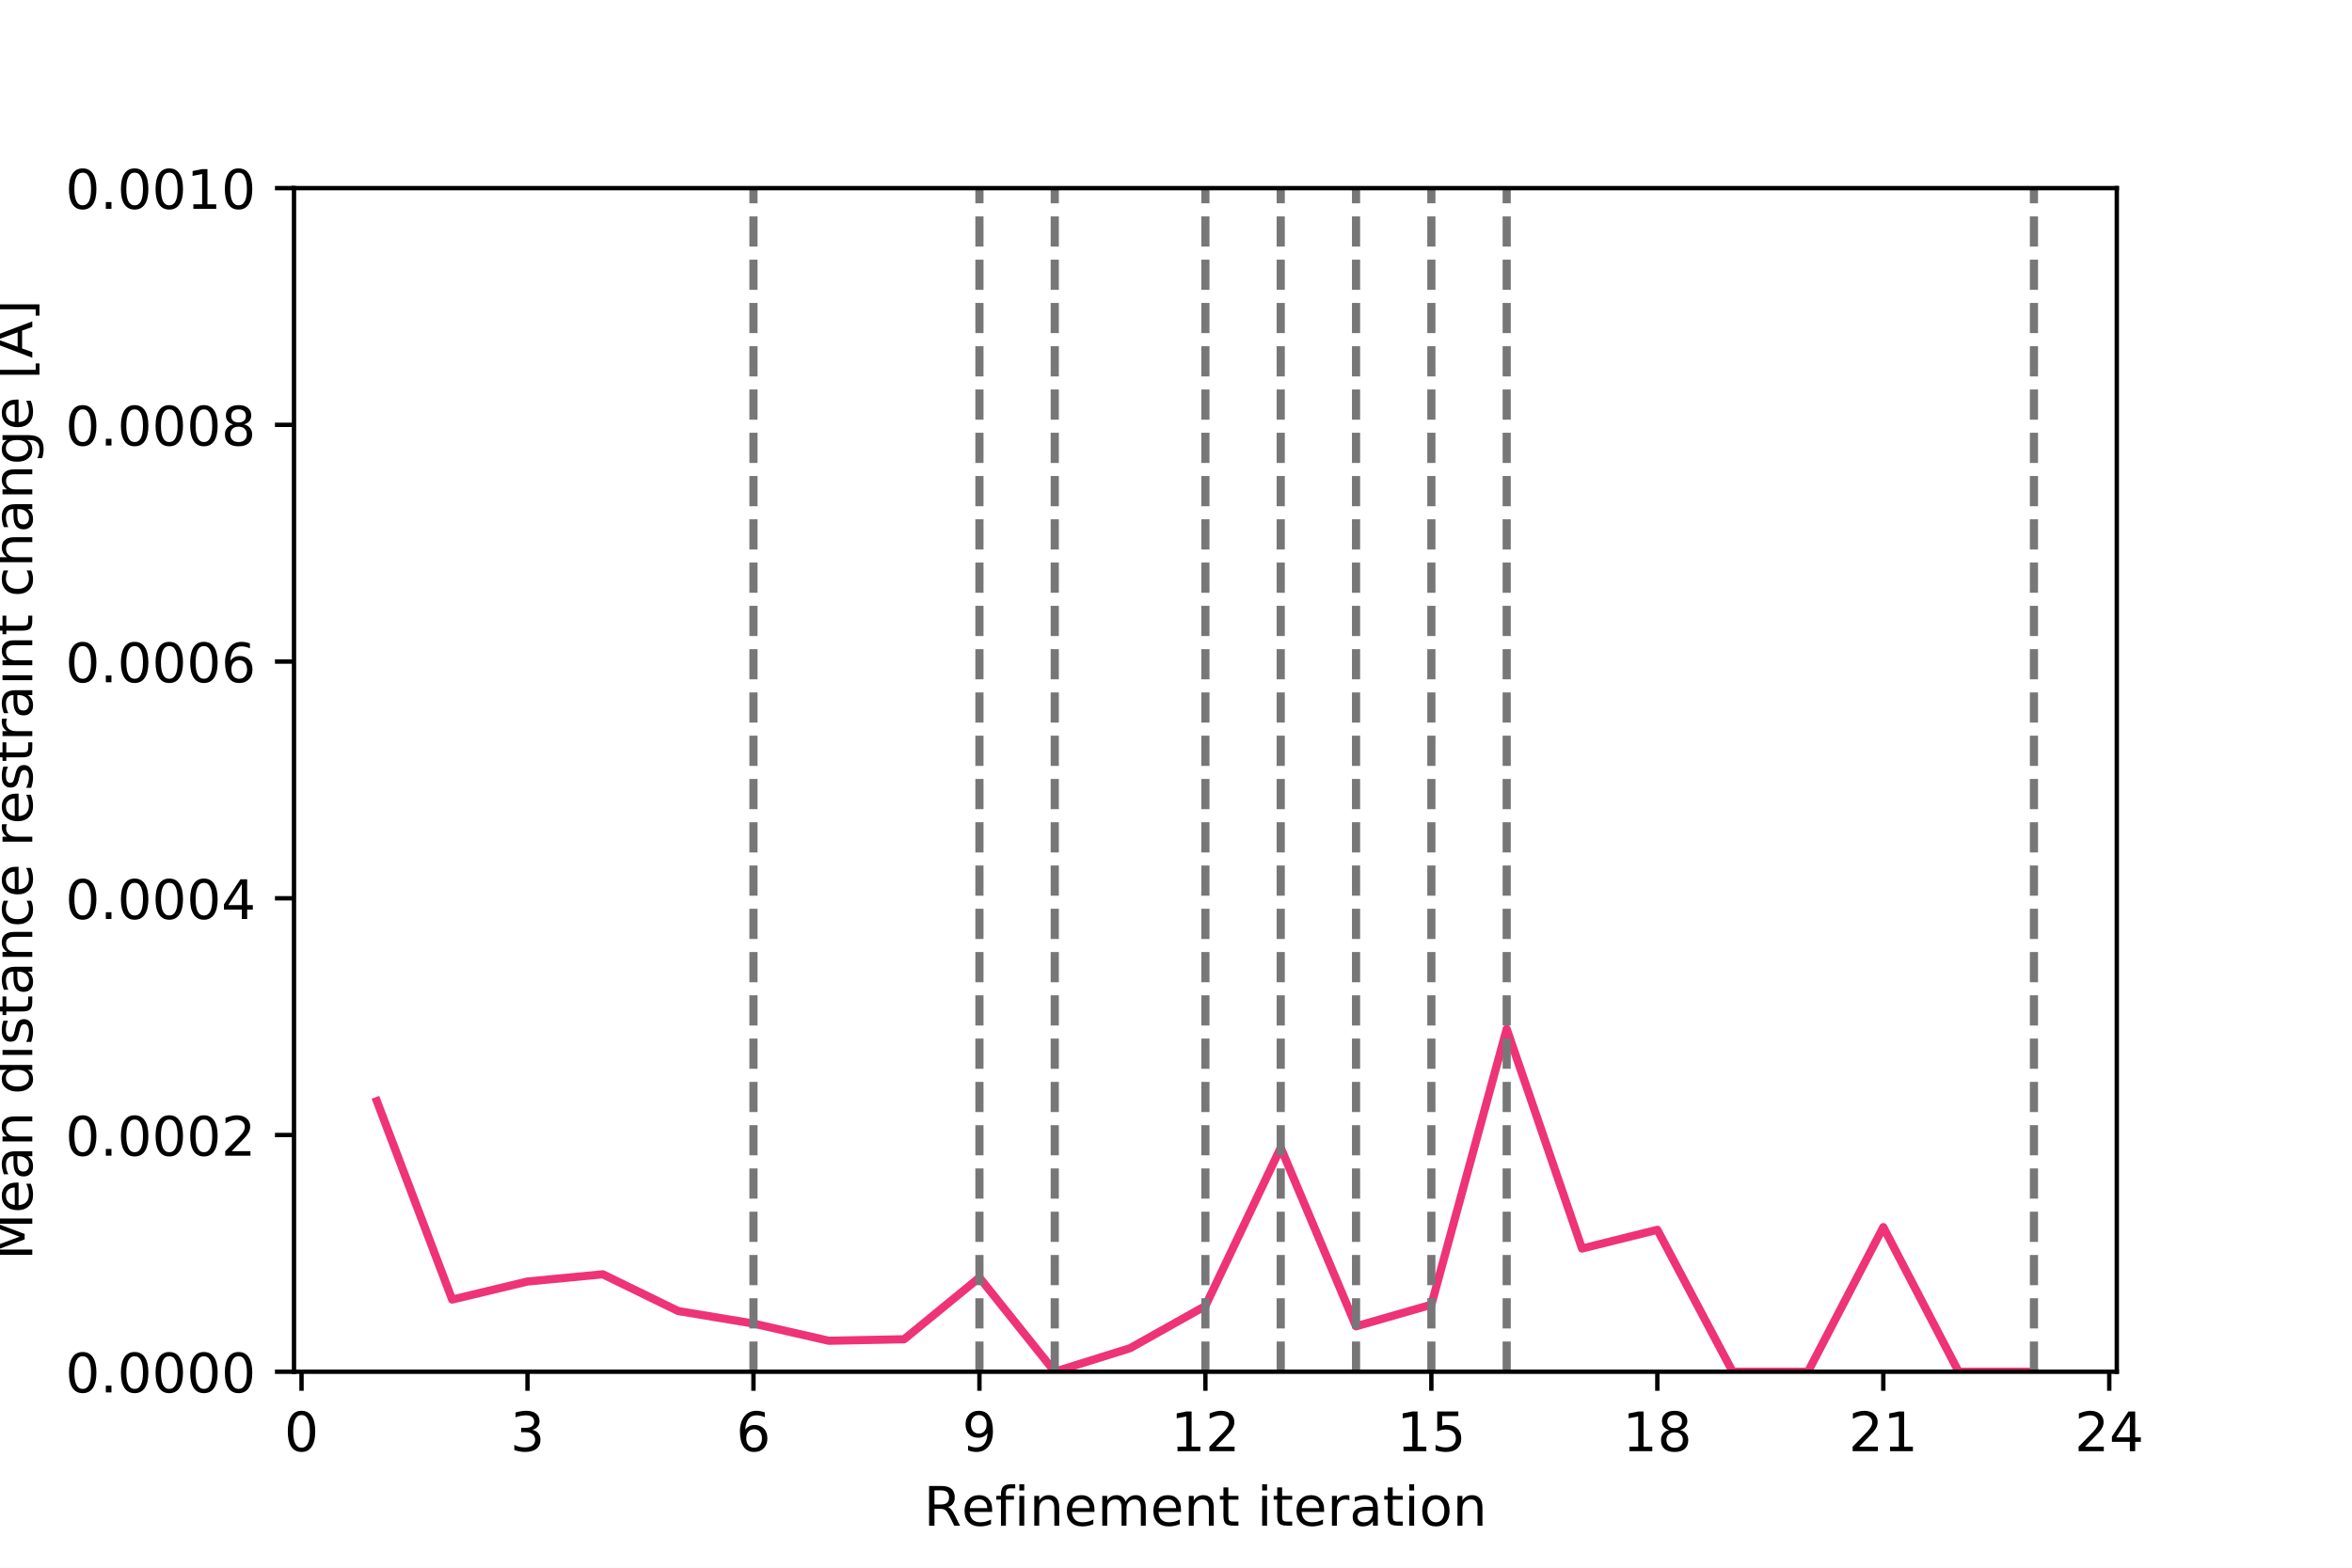
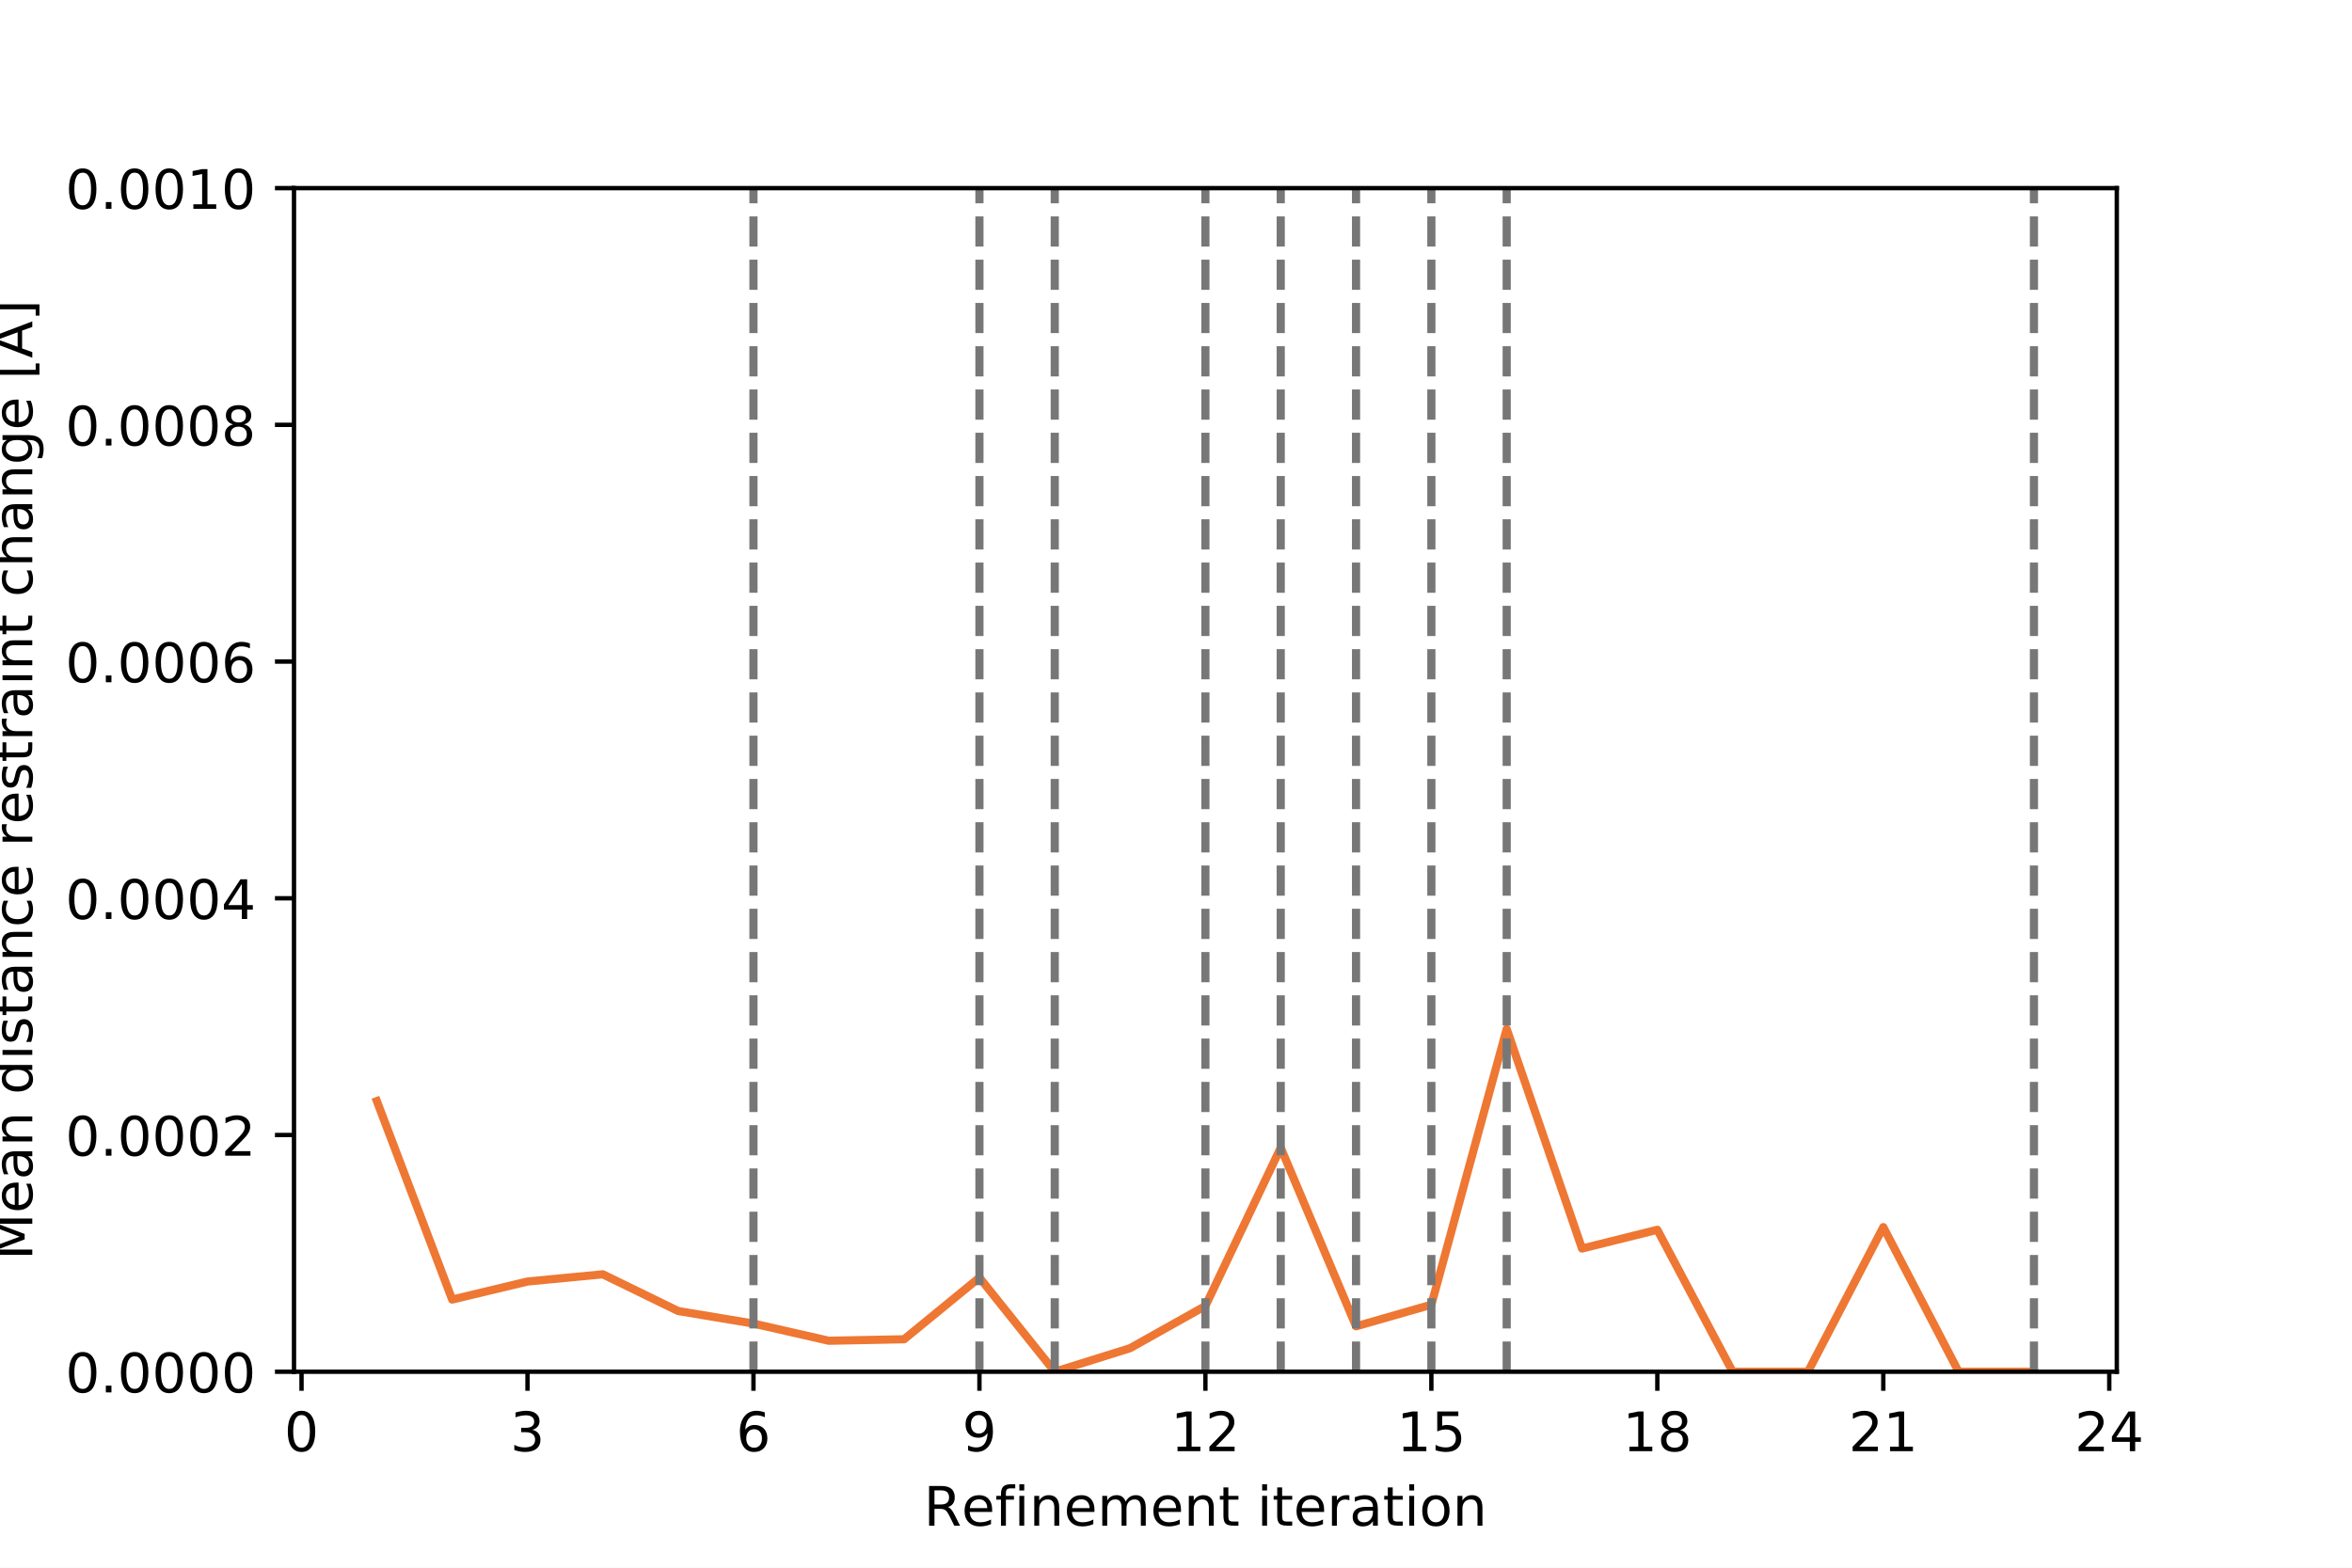
<svg xmlns="http://www.w3.org/2000/svg" xmlns:xlink="http://www.w3.org/1999/xlink" height="288pt" version="1.1" viewBox="0 0 432 288" width="432pt">
  <defs>
    <style type="text/css">
*{stroke-linecap:butt;stroke-linejoin:round;}
  </style>
  </defs>
  <g id="figure_1">
    <g id="patch_1">
      <path d="M 0 288  L 432 288  L 432 0  L 0 0  z " style="fill:#ffffff;" />
    </g>
    <g id="axes_1">
      <g id="patch_2">
        <path d="M 54 252  L 388.8 252  L 388.8 34.56  L 54 34.56  z " style="fill:#ffffff;" />
      </g>
      <g id="matplotlib.axis_1">
        <g id="xtick_1">
          <g id="line2d_1">
            <defs>
-               <path d="M 0 0  L 0 3.5  " id="md1a0cebbaa" style="stroke:#000000;stroke-width:0.8;" />
-             </defs>
-             <g>
-               <use style="stroke:#000000;stroke-width:0.8;" x="55.383" xlink:href="#md1a0cebbaa" y="252" />
+               <path d="M 0 0  L 0 3.5  " id="m8c31bbc92b" style="stroke:#000000;stroke-width:0.8;" />
+             </defs>
+             <g>
+               <use style="stroke:#000000;stroke-width:0.8;" x="55.383" xlink:href="#m8c31bbc92b" y="252" />
            </g>
          </g>
          <g id="text_1">
            <defs>
              <path d="M 31.781 66.406  Q 24.172 66.406 20.328 58.906  Q 16.5 51.422 16.5 36.375  Q 16.5 21.391 20.328 13.891  Q 24.172 6.391 31.781 6.391  Q 39.453 6.391 43.281 13.891  Q 47.125 21.391 47.125 36.375  Q 47.125 51.422 43.281 58.906  Q 39.453 66.406 31.781 66.406  z M 31.781 74.219  Q 44.047 74.219 50.516 64.516  Q 56.984 54.828 56.984 36.375  Q 56.984 17.969 50.516 8.266  Q 44.047 -1.422 31.781 -1.422  Q 19.531 -1.422 13.062 8.266  Q 6.594 17.969 6.594 36.375  Q 6.594 54.828 13.062 64.516  Q 19.531 74.219 31.781 74.219  z " id="DejaVuSans-30" />
            </defs>
            <g transform="translate(52.20222 266.5984)scale(0.1 -0.1)">
              <use xlink:href="#DejaVuSans-30" />
            </g>
          </g>
        </g>
        <g id="xtick_2">
          <g id="line2d_2">
            <g>
-               <use style="stroke:#000000;stroke-width:0.8;" x="96.888" xlink:href="#md1a0cebbaa" y="252" />
+               <use style="stroke:#000000;stroke-width:0.8;" x="96.888" xlink:href="#m8c31bbc92b" y="252" />
            </g>
          </g>
          <g id="text_2">
            <defs>
              <path d="M 40.578 39.312  Q 47.656 37.797 51.625 33  Q 55.609 28.219 55.609 21.188  Q 55.609 10.406 48.188 4.484  Q 40.766 -1.422 27.094 -1.422  Q 22.516 -1.422 17.656 -0.516  Q 12.797 0.391 7.625 2.203  L 7.625 11.719  Q 11.719 9.328 16.594 8.109  Q 21.484 6.891 26.812 6.891  Q 36.078 6.891 40.938 10.547  Q 45.797 14.203 45.797 21.188  Q 45.797 27.641 41.281 31.266  Q 36.766 34.906 28.719 34.906  L 20.219 34.906  L 20.219 43.016  L 29.109 43.016  Q 36.375 43.016 40.234 45.922  Q 44.094 48.828 44.094 54.297  Q 44.094 59.906 40.109 62.906  Q 36.141 65.922 28.719 65.922  Q 24.656 65.922 20.016 65.031  Q 15.375 64.156 9.812 62.312  L 9.812 71.094  Q 15.438 72.656 20.344 73.438  Q 25.25 74.219 29.594 74.219  Q 40.828 74.219 47.359 69.109  Q 53.906 64.016 53.906 55.328  Q 53.906 49.266 50.438 45.094  Q 46.969 40.922 40.578 39.312  z " id="DejaVuSans-33" />
            </defs>
            <g transform="translate(93.70635 266.5984)scale(0.1 -0.1)">
              <use xlink:href="#DejaVuSans-33" />
            </g>
          </g>
        </g>
        <g id="xtick_3">
          <g id="line2d_3">
            <g>
-               <use style="stroke:#000000;stroke-width:0.8;" x="138.392" xlink:href="#md1a0cebbaa" y="252" />
+               <use style="stroke:#000000;stroke-width:0.8;" x="138.392" xlink:href="#m8c31bbc92b" y="252" />
            </g>
          </g>
          <g id="text_3">
            <defs>
              <path d="M 33.016 40.375  Q 26.375 40.375 22.484 35.828  Q 18.609 31.297 18.609 23.391  Q 18.609 15.531 22.484 10.953  Q 26.375 6.391 33.016 6.391  Q 39.656 6.391 43.531 10.953  Q 47.406 15.531 47.406 23.391  Q 47.406 31.297 43.531 35.828  Q 39.656 40.375 33.016 40.375  z M 52.594 71.297  L 52.594 62.312  Q 48.875 64.062 45.094 64.984  Q 41.312 65.922 37.594 65.922  Q 27.828 65.922 22.672 59.328  Q 17.531 52.734 16.797 39.406  Q 19.672 43.656 24.016 45.922  Q 28.375 48.188 33.594 48.188  Q 44.578 48.188 50.953 41.516  Q 57.328 34.859 57.328 23.391  Q 57.328 12.156 50.688 5.359  Q 44.047 -1.422 33.016 -1.422  Q 20.359 -1.422 13.672 8.266  Q 6.984 17.969 6.984 36.375  Q 6.984 53.656 15.188 63.938  Q 23.391 74.219 37.203 74.219  Q 40.922 74.219 44.703 73.484  Q 48.484 72.75 52.594 71.297  z " id="DejaVuSans-36" />
            </defs>
            <g transform="translate(135.2105 266.5984)scale(0.1 -0.1)">
              <use xlink:href="#DejaVuSans-36" />
            </g>
          </g>
        </g>
        <g id="xtick_4">
          <g id="line2d_4">
            <g>
-               <use style="stroke:#000000;stroke-width:0.8;" x="179.896" xlink:href="#md1a0cebbaa" y="252" />
+               <use style="stroke:#000000;stroke-width:0.8;" x="179.896" xlink:href="#m8c31bbc92b" y="252" />
            </g>
          </g>
          <g id="text_4">
            <defs>
              <path d="M 10.984 1.516  L 10.984 10.5  Q 14.703 8.734 18.5 7.812  Q 22.312 6.891 25.984 6.891  Q 35.75 6.891 40.891 13.453  Q 46.047 20.016 46.781 33.406  Q 43.953 29.203 39.594 26.953  Q 35.25 24.703 29.984 24.703  Q 19.047 24.703 12.672 31.312  Q 6.297 37.938 6.297 49.422  Q 6.297 60.641 12.938 67.422  Q 19.578 74.219 30.609 74.219  Q 43.266 74.219 49.922 64.516  Q 56.594 54.828 56.594 36.375  Q 56.594 19.141 48.406 8.859  Q 40.234 -1.422 26.422 -1.422  Q 22.703 -1.422 18.891 -0.688  Q 15.094 0.047 10.984 1.516  z M 30.609 32.422  Q 37.25 32.422 41.125 36.953  Q 45.016 41.5 45.016 49.422  Q 45.016 57.281 41.125 61.844  Q 37.25 66.406 30.609 66.406  Q 23.969 66.406 20.094 61.844  Q 16.219 57.281 16.219 49.422  Q 16.219 41.5 20.094 36.953  Q 23.969 32.422 30.609 32.422  z " id="DejaVuSans-39" />
            </defs>
            <g transform="translate(176.7146 266.5984)scale(0.1 -0.1)">
              <use xlink:href="#DejaVuSans-39" />
            </g>
          </g>
        </g>
        <g id="xtick_5">
          <g id="line2d_5">
            <g>
-               <use style="stroke:#000000;stroke-width:0.8;" x="221.4" xlink:href="#md1a0cebbaa" y="252" />
+               <use style="stroke:#000000;stroke-width:0.8;" x="221.4" xlink:href="#m8c31bbc92b" y="252" />
            </g>
          </g>
          <g id="text_5">
            <defs>
              <path d="M 12.406 8.297  L 28.516 8.297  L 28.516 63.922  L 10.984 60.406  L 10.984 69.391  L 28.422 72.906  L 38.281 72.906  L 38.281 8.297  L 54.391 8.297  L 54.391 0  L 12.406 0  z " id="DejaVuSans-31" />
              <path d="M 19.188 8.297  L 53.609 8.297  L 53.609 0  L 7.328 0  L 7.328 8.297  Q 12.938 14.109 22.625 23.891  Q 32.328 33.688 34.812 36.531  Q 39.547 41.844 41.422 45.531  Q 43.312 49.219 43.312 52.781  Q 43.312 58.594 39.234 62.25  Q 35.156 65.922 28.609 65.922  Q 23.969 65.922 18.812 64.312  Q 13.672 62.703 7.812 59.422  L 7.812 69.391  Q 13.766 71.781 18.938 73  Q 24.125 74.219 28.422 74.219  Q 39.75 74.219 46.484 68.547  Q 53.219 62.891 53.219 53.422  Q 53.219 48.922 51.531 44.891  Q 49.859 40.875 45.406 35.406  Q 44.188 33.984 37.641 27.219  Q 31.109 20.453 19.188 8.297  z " id="DejaVuSans-32" />
            </defs>
            <g transform="translate(215.0375 266.5984)scale(0.1 -0.1)">
              <use xlink:href="#DejaVuSans-31" />
              <use x="63.623" xlink:href="#DejaVuSans-32" />
            </g>
          </g>
        </g>
        <g id="xtick_6">
          <g id="line2d_6">
            <g>
-               <use style="stroke:#000000;stroke-width:0.8;" x="262.904" xlink:href="#md1a0cebbaa" y="252" />
+               <use style="stroke:#000000;stroke-width:0.8;" x="262.904" xlink:href="#m8c31bbc92b" y="252" />
            </g>
          </g>
          <g id="text_6">
            <defs>
              <path d="M 10.797 72.906  L 49.516 72.906  L 49.516 64.594  L 19.828 64.594  L 19.828 46.734  Q 21.969 47.469 24.109 47.828  Q 26.266 48.188 28.422 48.188  Q 40.625 48.188 47.75 41.5  Q 54.891 34.812 54.891 23.391  Q 54.891 11.625 47.562 5.094  Q 40.234 -1.422 26.906 -1.422  Q 22.312 -1.422 17.547 -0.641  Q 12.797 0.141 7.719 1.703  L 7.719 11.625  Q 12.109 9.234 16.797 8.062  Q 21.484 6.891 26.703 6.891  Q 35.156 6.891 40.078 11.328  Q 45.016 15.766 45.016 23.391  Q 45.016 31 40.078 35.438  Q 35.156 39.891 26.703 39.891  Q 22.75 39.891 18.812 39.016  Q 14.891 38.141 10.797 36.281  z " id="DejaVuSans-35" />
            </defs>
            <g transform="translate(256.5416 266.5984)scale(0.1 -0.1)">
              <use xlink:href="#DejaVuSans-31" />
              <use x="63.623" xlink:href="#DejaVuSans-35" />
            </g>
          </g>
        </g>
        <g id="xtick_7">
          <g id="line2d_7">
            <g>
-               <use style="stroke:#000000;stroke-width:0.8;" x="304.408" xlink:href="#md1a0cebbaa" y="252" />
+               <use style="stroke:#000000;stroke-width:0.8;" x="304.408" xlink:href="#m8c31bbc92b" y="252" />
            </g>
          </g>
          <g id="text_7">
            <defs>
              <path d="M 31.781 34.625  Q 24.75 34.625 20.719 30.859  Q 16.703 27.094 16.703 20.516  Q 16.703 13.922 20.719 10.156  Q 24.75 6.391 31.781 6.391  Q 38.812 6.391 42.859 10.172  Q 46.922 13.969 46.922 20.516  Q 46.922 27.094 42.891 30.859  Q 38.875 34.625 31.781 34.625  z M 21.922 38.812  Q 15.578 40.375 12.031 44.719  Q 8.5 49.078 8.5 55.328  Q 8.5 64.062 14.719 69.141  Q 20.953 74.219 31.781 74.219  Q 42.672 74.219 48.875 69.141  Q 55.078 64.062 55.078 55.328  Q 55.078 49.078 51.531 44.719  Q 48 40.375 41.703 38.812  Q 48.828 37.156 52.797 32.312  Q 56.781 27.484 56.781 20.516  Q 56.781 9.906 50.312 4.234  Q 43.844 -1.422 31.781 -1.422  Q 19.734 -1.422 13.25 4.234  Q 6.781 9.906 6.781 20.516  Q 6.781 27.484 10.781 32.312  Q 14.797 37.156 21.922 38.812  z M 18.312 54.391  Q 18.312 48.734 21.844 45.562  Q 25.391 42.391 31.781 42.391  Q 38.141 42.391 41.719 45.562  Q 45.312 48.734 45.312 54.391  Q 45.312 60.062 41.719 63.234  Q 38.141 66.406 31.781 66.406  Q 25.391 66.406 21.844 63.234  Q 18.312 60.062 18.312 54.391  z " id="DejaVuSans-38" />
            </defs>
            <g transform="translate(298.0458 266.5984)scale(0.1 -0.1)">
              <use xlink:href="#DejaVuSans-31" />
              <use x="63.623" xlink:href="#DejaVuSans-38" />
            </g>
          </g>
        </g>
        <g id="xtick_8">
          <g id="line2d_8">
            <g>
-               <use style="stroke:#000000;stroke-width:0.8;" x="345.912" xlink:href="#md1a0cebbaa" y="252" />
+               <use style="stroke:#000000;stroke-width:0.8;" x="345.912" xlink:href="#m8c31bbc92b" y="252" />
            </g>
          </g>
          <g id="text_8">
            <g transform="translate(339.5499 266.5984)scale(0.1 -0.1)">
              <use xlink:href="#DejaVuSans-32" />
              <use x="63.623" xlink:href="#DejaVuSans-31" />
            </g>
          </g>
        </g>
        <g id="xtick_9">
          <g id="line2d_9">
            <g>
-               <use style="stroke:#000000;stroke-width:0.8;" x="387.417" xlink:href="#md1a0cebbaa" y="252" />
+               <use style="stroke:#000000;stroke-width:0.8;" x="387.417" xlink:href="#m8c31bbc92b" y="252" />
            </g>
          </g>
          <g id="text_9">
            <defs>
              <path d="M 37.797 64.312  L 12.891 25.391  L 37.797 25.391  z M 35.203 72.906  L 47.609 72.906  L 47.609 25.391  L 58.016 25.391  L 58.016 17.188  L 47.609 17.188  L 47.609 0  L 37.797 0  L 37.797 17.188  L 4.891 17.188  L 4.891 26.703  z " id="DejaVuSans-34" />
            </defs>
            <g transform="translate(381.054 266.5984)scale(0.1 -0.1)">
              <use xlink:href="#DejaVuSans-32" />
              <use x="63.623" xlink:href="#DejaVuSans-34" />
            </g>
          </g>
        </g>
        <g id="text_10">
          <defs>
            <path d="M 44.391 34.188  Q 47.562 33.109 50.562 29.594  Q 53.562 26.078 56.594 19.922  L 66.609 0  L 56 0  L 46.688 18.703  Q 43.062 26.031 39.672 28.422  Q 36.281 30.812 30.422 30.812  L 19.672 30.812  L 19.672 0  L 9.812 0  L 9.812 72.906  L 32.078 72.906  Q 44.578 72.906 50.734 67.672  Q 56.891 62.453 56.891 51.906  Q 56.891 45.016 53.688 40.469  Q 50.484 35.938 44.391 34.188  z M 19.672 64.797  L 19.672 38.922  L 32.078 38.922  Q 39.203 38.922 42.844 42.219  Q 46.484 45.516 46.484 51.906  Q 46.484 58.297 42.844 61.547  Q 39.203 64.797 32.078 64.797  z " id="DejaVuSans-52" />
            <path d="M 56.203 29.594  L 56.203 25.203  L 14.891 25.203  Q 15.484 15.922 20.484 11.062  Q 25.484 6.203 34.422 6.203  Q 39.594 6.203 44.453 7.469  Q 49.312 8.734 54.109 11.281  L 54.109 2.781  Q 49.266 0.734 44.188 -0.344  Q 39.109 -1.422 33.891 -1.422  Q 20.797 -1.422 13.156 6.188  Q 5.516 13.812 5.516 26.812  Q 5.516 40.234 12.766 48.109  Q 20.016 56 32.328 56  Q 43.359 56 49.781 48.891  Q 56.203 41.797 56.203 29.594  z M 47.219 32.234  Q 47.125 39.594 43.094 43.984  Q 39.062 48.391 32.422 48.391  Q 24.906 48.391 20.391 44.141  Q 15.875 39.891 15.188 32.172  z " id="DejaVuSans-65" />
            <path d="M 37.109 75.984  L 37.109 68.5  L 28.516 68.5  Q 23.688 68.5 21.797 66.547  Q 19.922 64.594 19.922 59.516  L 19.922 54.688  L 34.719 54.688  L 34.719 47.703  L 19.922 47.703  L 19.922 0  L 10.891 0  L 10.891 47.703  L 2.297 47.703  L 2.297 54.688  L 10.891 54.688  L 10.891 58.5  Q 10.891 67.625 15.141 71.797  Q 19.391 75.984 28.609 75.984  z " id="DejaVuSans-66" />
            <path d="M 9.422 54.688  L 18.406 54.688  L 18.406 0  L 9.422 0  z M 9.422 75.984  L 18.406 75.984  L 18.406 64.594  L 9.422 64.594  z " id="DejaVuSans-69" />
            <path d="M 54.891 33.016  L 54.891 0  L 45.906 0  L 45.906 32.719  Q 45.906 40.484 42.875 44.328  Q 39.844 48.188 33.797 48.188  Q 26.516 48.188 22.312 43.547  Q 18.109 38.922 18.109 30.906  L 18.109 0  L 9.078 0  L 9.078 54.688  L 18.109 54.688  L 18.109 46.188  Q 21.344 51.125 25.703 53.562  Q 30.078 56 35.797 56  Q 45.219 56 50.047 50.172  Q 54.891 44.344 54.891 33.016  z " id="DejaVuSans-6e" />
            <path d="M 52 44.188  Q 55.375 50.25 60.062 53.125  Q 64.75 56 71.094 56  Q 79.641 56 84.281 50.016  Q 88.922 44.047 88.922 33.016  L 88.922 0  L 79.891 0  L 79.891 32.719  Q 79.891 40.578 77.094 44.375  Q 74.312 48.188 68.609 48.188  Q 61.625 48.188 57.562 43.547  Q 53.516 38.922 53.516 30.906  L 53.516 0  L 44.484 0  L 44.484 32.719  Q 44.484 40.625 41.703 44.406  Q 38.922 48.188 33.109 48.188  Q 26.219 48.188 22.156 43.531  Q 18.109 38.875 18.109 30.906  L 18.109 0  L 9.078 0  L 9.078 54.688  L 18.109 54.688  L 18.109 46.188  Q 21.188 51.219 25.484 53.609  Q 29.781 56 35.688 56  Q 41.656 56 45.828 52.969  Q 50 49.953 52 44.188  z " id="DejaVuSans-6d" />
            <path d="M 18.312 70.219  L 18.312 54.688  L 36.812 54.688  L 36.812 47.703  L 18.312 47.703  L 18.312 18.016  Q 18.312 11.328 20.141 9.422  Q 21.969 7.516 27.594 7.516  L 36.812 7.516  L 36.812 0  L 27.594 0  Q 17.188 0 13.234 3.875  Q 9.281 7.766 9.281 18.016  L 9.281 47.703  L 2.688 47.703  L 2.688 54.688  L 9.281 54.688  L 9.281 70.219  z " id="DejaVuSans-74" />
            <path id="DejaVuSans-20" />
            <path d="M 41.109 46.297  Q 39.594 47.172 37.812 47.578  Q 36.031 48 33.891 48  Q 26.266 48 22.188 43.047  Q 18.109 38.094 18.109 28.812  L 18.109 0  L 9.078 0  L 9.078 54.688  L 18.109 54.688  L 18.109 46.188  Q 20.953 51.172 25.484 53.578  Q 30.031 56 36.531 56  Q 37.453 56 38.578 55.875  Q 39.703 55.766 41.062 55.516  z " id="DejaVuSans-72" />
            <path d="M 34.281 27.484  Q 23.391 27.484 19.188 25  Q 14.984 22.516 14.984 16.5  Q 14.984 11.719 18.141 8.906  Q 21.297 6.109 26.703 6.109  Q 34.188 6.109 38.703 11.406  Q 43.219 16.703 43.219 25.484  L 43.219 27.484  z M 52.203 31.203  L 52.203 0  L 43.219 0  L 43.219 8.297  Q 40.141 3.328 35.547 0.953  Q 30.953 -1.422 24.312 -1.422  Q 15.922 -1.422 10.953 3.297  Q 6 8.016 6 15.922  Q 6 25.141 12.172 29.828  Q 18.359 34.516 30.609 34.516  L 43.219 34.516  L 43.219 35.406  Q 43.219 41.609 39.141 45  Q 35.062 48.391 27.688 48.391  Q 23 48.391 18.547 47.266  Q 14.109 46.141 10.016 43.891  L 10.016 52.203  Q 14.938 54.109 19.578 55.047  Q 24.219 56 28.609 56  Q 40.484 56 46.344 49.844  Q 52.203 43.703 52.203 31.203  z " id="DejaVuSans-61" />
            <path d="M 30.609 48.391  Q 23.391 48.391 19.188 42.75  Q 14.984 37.109 14.984 27.297  Q 14.984 17.484 19.156 11.844  Q 23.344 6.203 30.609 6.203  Q 37.797 6.203 41.984 11.859  Q 46.188 17.531 46.188 27.297  Q 46.188 37.016 41.984 42.703  Q 37.797 48.391 30.609 48.391  z M 30.609 56  Q 42.328 56 49.016 48.375  Q 55.719 40.766 55.719 27.297  Q 55.719 13.875 49.016 6.219  Q 42.328 -1.422 30.609 -1.422  Q 18.844 -1.422 12.172 6.219  Q 5.516 13.875 5.516 27.297  Q 5.516 40.766 12.172 48.375  Q 18.844 56 30.609 56  z " id="DejaVuSans-6f" />
          </defs>
          <g transform="translate(169.6703 280.2766)scale(0.1 -0.1)">
            <use xlink:href="#DejaVuSans-52" />
            <use x="69.42" xlink:href="#DejaVuSans-65" />
            <use x="130.943" xlink:href="#DejaVuSans-66" />
            <use x="166.148" xlink:href="#DejaVuSans-69" />
            <use x="193.932" xlink:href="#DejaVuSans-6e" />
            <use x="257.311" xlink:href="#DejaVuSans-65" />
            <use x="318.834" xlink:href="#DejaVuSans-6d" />
            <use x="416.246" xlink:href="#DejaVuSans-65" />
            <use x="477.77" xlink:href="#DejaVuSans-6e" />
            <use x="541.148" xlink:href="#DejaVuSans-74" />
            <use x="580.357" xlink:href="#DejaVuSans-20" />
            <use x="612.145" xlink:href="#DejaVuSans-69" />
            <use x="639.928" xlink:href="#DejaVuSans-74" />
            <use x="679.137" xlink:href="#DejaVuSans-65" />
            <use x="740.66" xlink:href="#DejaVuSans-72" />
            <use x="781.773" xlink:href="#DejaVuSans-61" />
            <use x="843.053" xlink:href="#DejaVuSans-74" />
            <use x="882.262" xlink:href="#DejaVuSans-69" />
            <use x="910.045" xlink:href="#DejaVuSans-6f" />
            <use x="971.227" xlink:href="#DejaVuSans-6e" />
          </g>
        </g>
      </g>
      <g id="matplotlib.axis_2">
        <g id="ytick_1">
          <g id="line2d_10">
            <defs>
-               <path d="M 0 0  L -3.5 0  " id="mbbb7813aff" style="stroke:#000000;stroke-width:0.8;" />
-             </defs>
-             <g>
-               <use style="stroke:#000000;stroke-width:0.8;" x="54" xlink:href="#mbbb7813aff" y="252" />
+               <path d="M 0 0  L -3.5 0  " id="m1b18340747" style="stroke:#000000;stroke-width:0.8;" />
+             </defs>
+             <g>
+               <use style="stroke:#000000;stroke-width:0.8;" x="54" xlink:href="#m1b18340747" y="252" />
            </g>
          </g>
          <g id="text_11">
            <defs>
              <path d="M 10.688 12.406  L 21 12.406  L 21 0  L 10.688 0  z " id="DejaVuSans-2e" />
            </defs>
            <g transform="translate(12.00938 255.7992)scale(0.1 -0.1)">
              <use xlink:href="#DejaVuSans-30" />
              <use x="63.623" xlink:href="#DejaVuSans-2e" />
              <use x="95.41" xlink:href="#DejaVuSans-30" />
              <use x="159.033" xlink:href="#DejaVuSans-30" />
              <use x="222.656" xlink:href="#DejaVuSans-30" />
              <use x="286.279" xlink:href="#DejaVuSans-30" />
            </g>
          </g>
        </g>
        <g id="ytick_2">
          <g id="line2d_11">
            <g>
-               <use style="stroke:#000000;stroke-width:0.8;" x="54" xlink:href="#mbbb7813aff" y="208.512" />
+               <use style="stroke:#000000;stroke-width:0.8;" x="54" xlink:href="#m1b18340747" y="208.512" />
            </g>
          </g>
          <g id="text_12">
            <g transform="translate(12.00938 212.3112)scale(0.1 -0.1)">
              <use xlink:href="#DejaVuSans-30" />
              <use x="63.623" xlink:href="#DejaVuSans-2e" />
              <use x="95.41" xlink:href="#DejaVuSans-30" />
              <use x="159.033" xlink:href="#DejaVuSans-30" />
              <use x="222.656" xlink:href="#DejaVuSans-30" />
              <use x="286.279" xlink:href="#DejaVuSans-32" />
            </g>
          </g>
        </g>
        <g id="ytick_3">
          <g id="line2d_12">
            <g>
-               <use style="stroke:#000000;stroke-width:0.8;" x="54" xlink:href="#mbbb7813aff" y="165.024" />
+               <use style="stroke:#000000;stroke-width:0.8;" x="54" xlink:href="#m1b18340747" y="165.024" />
            </g>
          </g>
          <g id="text_13">
            <g transform="translate(12.00938 168.8232)scale(0.1 -0.1)">
              <use xlink:href="#DejaVuSans-30" />
              <use x="63.623" xlink:href="#DejaVuSans-2e" />
              <use x="95.41" xlink:href="#DejaVuSans-30" />
              <use x="159.033" xlink:href="#DejaVuSans-30" />
              <use x="222.656" xlink:href="#DejaVuSans-30" />
              <use x="286.279" xlink:href="#DejaVuSans-34" />
            </g>
          </g>
        </g>
        <g id="ytick_4">
          <g id="line2d_13">
            <g>
-               <use style="stroke:#000000;stroke-width:0.8;" x="54" xlink:href="#mbbb7813aff" y="121.536" />
+               <use style="stroke:#000000;stroke-width:0.8;" x="54" xlink:href="#m1b18340747" y="121.536" />
            </g>
          </g>
          <g id="text_14">
            <g transform="translate(12.00938 125.3352)scale(0.1 -0.1)">
              <use xlink:href="#DejaVuSans-30" />
              <use x="63.623" xlink:href="#DejaVuSans-2e" />
              <use x="95.41" xlink:href="#DejaVuSans-30" />
              <use x="159.033" xlink:href="#DejaVuSans-30" />
              <use x="222.656" xlink:href="#DejaVuSans-30" />
              <use x="286.279" xlink:href="#DejaVuSans-36" />
            </g>
          </g>
        </g>
        <g id="ytick_5">
          <g id="line2d_14">
            <g>
-               <use style="stroke:#000000;stroke-width:0.8;" x="54" xlink:href="#mbbb7813aff" y="78.048" />
+               <use style="stroke:#000000;stroke-width:0.8;" x="54" xlink:href="#m1b18340747" y="78.048" />
            </g>
          </g>
          <g id="text_15">
            <g transform="translate(12.00938 81.84722)scale(0.1 -0.1)">
              <use xlink:href="#DejaVuSans-30" />
              <use x="63.623" xlink:href="#DejaVuSans-2e" />
              <use x="95.41" xlink:href="#DejaVuSans-30" />
              <use x="159.033" xlink:href="#DejaVuSans-30" />
              <use x="222.656" xlink:href="#DejaVuSans-30" />
              <use x="286.279" xlink:href="#DejaVuSans-38" />
            </g>
          </g>
        </g>
        <g id="ytick_6">
          <g id="line2d_15">
            <g>
-               <use style="stroke:#000000;stroke-width:0.8;" x="54" xlink:href="#mbbb7813aff" y="34.56" />
+               <use style="stroke:#000000;stroke-width:0.8;" x="54" xlink:href="#m1b18340747" y="34.56" />
            </g>
          </g>
          <g id="text_16">
            <g transform="translate(12.00938 38.35922)scale(0.1 -0.1)">
              <use xlink:href="#DejaVuSans-30" />
              <use x="63.623" xlink:href="#DejaVuSans-2e" />
              <use x="95.41" xlink:href="#DejaVuSans-30" />
              <use x="159.033" xlink:href="#DejaVuSans-30" />
              <use x="222.656" xlink:href="#DejaVuSans-31" />
              <use x="286.279" xlink:href="#DejaVuSans-30" />
            </g>
          </g>
        </g>
        <g id="text_17">
          <defs>
            <path d="M 9.812 72.906  L 24.516 72.906  L 43.109 23.297  L 61.812 72.906  L 76.516 72.906  L 76.516 0  L 66.891 0  L 66.891 64.016  L 48.094 14.016  L 38.188 14.016  L 19.391 64.016  L 19.391 0  L 9.812 0  z " id="DejaVuSans-4d" />
            <path d="M 45.406 46.391  L 45.406 75.984  L 54.391 75.984  L 54.391 0  L 45.406 0  L 45.406 8.203  Q 42.578 3.328 38.25 0.953  Q 33.938 -1.422 27.875 -1.422  Q 17.969 -1.422 11.734 6.484  Q 5.516 14.406 5.516 27.297  Q 5.516 40.188 11.734 48.094  Q 17.969 56 27.875 56  Q 33.938 56 38.25 53.625  Q 42.578 51.266 45.406 46.391  z M 14.797 27.297  Q 14.797 17.391 18.875 11.75  Q 22.953 6.109 30.078 6.109  Q 37.203 6.109 41.297 11.75  Q 45.406 17.391 45.406 27.297  Q 45.406 37.203 41.297 42.844  Q 37.203 48.484 30.078 48.484  Q 22.953 48.484 18.875 42.844  Q 14.797 37.203 14.797 27.297  z " id="DejaVuSans-64" />
            <path d="M 44.281 53.078  L 44.281 44.578  Q 40.484 46.531 36.375 47.5  Q 32.281 48.484 27.875 48.484  Q 21.188 48.484 17.844 46.438  Q 14.5 44.391 14.5 40.281  Q 14.5 37.156 16.891 35.375  Q 19.281 33.594 26.516 31.984  L 29.594 31.297  Q 39.156 29.25 43.188 25.516  Q 47.219 21.781 47.219 15.094  Q 47.219 7.469 41.188 3.016  Q 35.156 -1.422 24.609 -1.422  Q 20.219 -1.422 15.453 -0.562  Q 10.688 0.297 5.422 2  L 5.422 11.281  Q 10.406 8.688 15.234 7.391  Q 20.062 6.109 24.812 6.109  Q 31.156 6.109 34.562 8.281  Q 37.984 10.453 37.984 14.406  Q 37.984 18.062 35.516 20.016  Q 33.062 21.969 24.703 23.781  L 21.578 24.516  Q 13.234 26.266 9.516 29.906  Q 5.812 33.547 5.812 39.891  Q 5.812 47.609 11.281 51.797  Q 16.75 56 26.812 56  Q 31.781 56 36.172 55.266  Q 40.578 54.547 44.281 53.078  z " id="DejaVuSans-73" />
            <path d="M 48.781 52.594  L 48.781 44.188  Q 44.969 46.297 41.141 47.344  Q 37.312 48.391 33.406 48.391  Q 24.656 48.391 19.812 42.844  Q 14.984 37.312 14.984 27.297  Q 14.984 17.281 19.812 11.734  Q 24.656 6.203 33.406 6.203  Q 37.312 6.203 41.141 7.25  Q 44.969 8.297 48.781 10.406  L 48.781 2.094  Q 45.016 0.344 40.984 -0.531  Q 36.969 -1.422 32.422 -1.422  Q 20.062 -1.422 12.781 6.344  Q 5.516 14.109 5.516 27.297  Q 5.516 40.672 12.859 48.328  Q 20.219 56 33.016 56  Q 37.156 56 41.109 55.141  Q 45.062 54.297 48.781 52.594  z " id="DejaVuSans-63" />
            <path d="M 54.891 33.016  L 54.891 0  L 45.906 0  L 45.906 32.719  Q 45.906 40.484 42.875 44.328  Q 39.844 48.188 33.797 48.188  Q 26.516 48.188 22.312 43.547  Q 18.109 38.922 18.109 30.906  L 18.109 0  L 9.078 0  L 9.078 75.984  L 18.109 75.984  L 18.109 46.188  Q 21.344 51.125 25.703 53.562  Q 30.078 56 35.797 56  Q 45.219 56 50.047 50.172  Q 54.891 44.344 54.891 33.016  z " id="DejaVuSans-68" />
            <path d="M 45.406 27.984  Q 45.406 37.75 41.375 43.109  Q 37.359 48.484 30.078 48.484  Q 22.859 48.484 18.828 43.109  Q 14.797 37.75 14.797 27.984  Q 14.797 18.266 18.828 12.891  Q 22.859 7.516 30.078 7.516  Q 37.359 7.516 41.375 12.891  Q 45.406 18.266 45.406 27.984  z M 54.391 6.781  Q 54.391 -7.172 48.188 -13.984  Q 42 -20.797 29.203 -20.797  Q 24.469 -20.797 20.266 -20.094  Q 16.062 -19.391 12.109 -17.922  L 12.109 -9.188  Q 16.062 -11.328 19.922 -12.344  Q 23.781 -13.375 27.781 -13.375  Q 36.625 -13.375 41.016 -8.766  Q 45.406 -4.156 45.406 5.172  L 45.406 9.625  Q 42.625 4.781 38.281 2.391  Q 33.938 0 27.875 0  Q 17.828 0 11.672 7.656  Q 5.516 15.328 5.516 27.984  Q 5.516 40.672 11.672 48.328  Q 17.828 56 27.875 56  Q 33.938 56 38.281 53.609  Q 42.625 51.219 45.406 46.391  L 45.406 54.688  L 54.391 54.688  z " id="DejaVuSans-67" />
            <path d="M 8.594 75.984  L 29.297 75.984  L 29.297 69  L 17.578 69  L 17.578 -6.203  L 29.297 -6.203  L 29.297 -13.188  L 8.594 -13.188  z " id="DejaVuSans-5b" />
            <path d="M 41.609 79.391  Q 41.609 82.469 39.422 84.641  Q 37.25 86.812 34.188 86.812  Q 31.062 86.812 28.938 84.688  Q 26.812 82.562 26.812 79.391  Q 26.812 76.312 28.953 74.156  Q 31.109 72.016 34.188 72.016  Q 37.25 72.016 39.422 74.156  Q 41.609 76.312 41.609 79.391  z M 34.188 63.188  L 20.906 26.906  L 47.516 26.906  z M 26.812 68.219  Q 23.828 70.219 22.312 73.016  Q 20.797 75.828 20.797 79.391  Q 20.797 85.016 24.672 88.922  Q 28.562 92.828 34.188 92.828  Q 39.75 92.828 43.672 88.891  Q 47.609 84.969 47.609 79.391  Q 47.609 75.984 46.062 73.094  Q 44.531 70.219 41.609 68.219  L 67.578 0  L 57.328 0  L 50.688 18.703  L 17.828 18.703  L 11.188 0  L 0.781 0  z " id="DejaVuSans-c5" />
            <path d="M 30.422 75.984  L 30.422 -13.188  L 9.719 -13.188  L 9.719 -6.203  L 21.391 -6.203  L 21.391 69  L 9.719 69  L 9.719 75.984  z " id="DejaVuSans-5d" />
          </defs>
          <g transform="translate(5.929687 231.5027)rotate(-90)scale(0.1 -0.1)">
            <use xlink:href="#DejaVuSans-4d" />
            <use x="86.279" xlink:href="#DejaVuSans-65" />
            <use x="147.803" xlink:href="#DejaVuSans-61" />
            <use x="209.082" xlink:href="#DejaVuSans-6e" />
            <use x="272.461" xlink:href="#DejaVuSans-20" />
            <use x="304.248" xlink:href="#DejaVuSans-64" />
            <use x="367.725" xlink:href="#DejaVuSans-69" />
            <use x="395.508" xlink:href="#DejaVuSans-73" />
            <use x="447.607" xlink:href="#DejaVuSans-74" />
            <use x="486.816" xlink:href="#DejaVuSans-61" />
            <use x="548.096" xlink:href="#DejaVuSans-6e" />
            <use x="611.475" xlink:href="#DejaVuSans-63" />
            <use x="666.455" xlink:href="#DejaVuSans-65" />
            <use x="727.979" xlink:href="#DejaVuSans-20" />
            <use x="759.766" xlink:href="#DejaVuSans-72" />
            <use x="800.848" xlink:href="#DejaVuSans-65" />
            <use x="862.371" xlink:href="#DejaVuSans-73" />
            <use x="914.471" xlink:href="#DejaVuSans-74" />
            <use x="953.68" xlink:href="#DejaVuSans-72" />
            <use x="994.793" xlink:href="#DejaVuSans-61" />
            <use x="1056.072" xlink:href="#DejaVuSans-69" />
            <use x="1083.855" xlink:href="#DejaVuSans-6e" />
            <use x="1147.234" xlink:href="#DejaVuSans-74" />
            <use x="1186.443" xlink:href="#DejaVuSans-20" />
            <use x="1218.23" xlink:href="#DejaVuSans-63" />
            <use x="1273.211" xlink:href="#DejaVuSans-68" />
            <use x="1336.59" xlink:href="#DejaVuSans-61" />
            <use x="1397.869" xlink:href="#DejaVuSans-6e" />
            <use x="1461.248" xlink:href="#DejaVuSans-67" />
            <use x="1524.725" xlink:href="#DejaVuSans-65" />
            <use x="1586.248" xlink:href="#DejaVuSans-20" />
            <use x="1618.035" xlink:href="#DejaVuSans-5b" />
            <use x="1657.049" xlink:href="#DejaVuSans-c5" />
            <use x="1725.457" xlink:href="#DejaVuSans-5d" />
          </g>
        </g>
      </g>
      <g id="line2d_16">
-         <path clip-path="url(#p815bb972f7)" d="M 69.218 202.28  L 83.053 238.741  L 96.888 235.427  L 110.722 234.101  L 124.557 240.849  L 138.392 243.151  L 152.226 246.311  L 166.061 246.034  L 179.896 234.704  L 193.731 252  L 207.565 247.676  L 221.4 239.92  L 235.235 210.848  L 249.069 243.657  L 262.904 239.692  L 276.739 189.031  L 290.574 229.37  L 304.408 225.927  L 318.243 252  L 332.078 252  L 345.912 225.435  L 359.747 252  L 373.582 252  " style="fill:none;stroke:#ee3377;stroke-linecap:square;stroke-width:1.5;" />
+         <path clip-path="url(#p5c7d3f2e93)" d="M 69.218 202.28  L 83.053 238.741  L 96.888 235.427  L 110.722 234.101  L 124.557 240.849  L 138.392 243.151  L 152.226 246.311  L 166.061 246.034  L 179.896 234.704  L 193.731 252  L 207.565 247.676  L 221.4 239.92  L 235.235 210.848  L 249.069 243.657  L 262.904 239.692  L 276.739 189.031  L 290.574 229.37  L 304.408 225.927  L 318.243 252  L 332.078 252  L 345.912 225.435  L 359.747 252  L 373.582 252  " style="fill:none;stroke:#ee7733;stroke-linecap:square;stroke-width:1.5;" />
      </g>
      <g id="line2d_17">
-         <path clip-path="url(#p815bb972f7)" d="M 138.392 252  L 138.392 34.56  " style="fill:none;stroke:#777777;stroke-dasharray:5.55,2.4;stroke-dashoffset:0;stroke-width:1.5;" />
+         <path clip-path="url(#p5c7d3f2e93)" d="M 138.392 252  L 138.392 34.56  " style="fill:none;stroke:#777777;stroke-dasharray:5.55,2.4;stroke-dashoffset:0;stroke-width:1.5;" />
      </g>
      <g id="line2d_18">
-         <path clip-path="url(#p815bb972f7)" d="M 179.896 252  L 179.896 34.56  " style="fill:none;stroke:#777777;stroke-dasharray:5.55,2.4;stroke-dashoffset:0;stroke-width:1.5;" />
+         <path clip-path="url(#p5c7d3f2e93)" d="M 179.896 252  L 179.896 34.56  " style="fill:none;stroke:#777777;stroke-dasharray:5.55,2.4;stroke-dashoffset:0;stroke-width:1.5;" />
      </g>
      <g id="line2d_19">
-         <path clip-path="url(#p815bb972f7)" d="M 193.731 252  L 193.731 34.56  " style="fill:none;stroke:#777777;stroke-dasharray:5.55,2.4;stroke-dashoffset:0;stroke-width:1.5;" />
+         <path clip-path="url(#p5c7d3f2e93)" d="M 193.731 252  L 193.731 34.56  " style="fill:none;stroke:#777777;stroke-dasharray:5.55,2.4;stroke-dashoffset:0;stroke-width:1.5;" />
      </g>
      <g id="line2d_20">
-         <path clip-path="url(#p815bb972f7)" d="M 221.4 252  L 221.4 34.56  " style="fill:none;stroke:#777777;stroke-dasharray:5.55,2.4;stroke-dashoffset:0;stroke-width:1.5;" />
+         <path clip-path="url(#p5c7d3f2e93)" d="M 221.4 252  L 221.4 34.56  " style="fill:none;stroke:#777777;stroke-dasharray:5.55,2.4;stroke-dashoffset:0;stroke-width:1.5;" />
      </g>
      <g id="line2d_21">
-         <path clip-path="url(#p815bb972f7)" d="M 235.235 252  L 235.235 34.56  " style="fill:none;stroke:#777777;stroke-dasharray:5.55,2.4;stroke-dashoffset:0;stroke-width:1.5;" />
+         <path clip-path="url(#p5c7d3f2e93)" d="M 235.235 252  L 235.235 34.56  " style="fill:none;stroke:#777777;stroke-dasharray:5.55,2.4;stroke-dashoffset:0;stroke-width:1.5;" />
      </g>
      <g id="line2d_22">
-         <path clip-path="url(#p815bb972f7)" d="M 249.069 252  L 249.069 34.56  " style="fill:none;stroke:#777777;stroke-dasharray:5.55,2.4;stroke-dashoffset:0;stroke-width:1.5;" />
+         <path clip-path="url(#p5c7d3f2e93)" d="M 249.069 252  L 249.069 34.56  " style="fill:none;stroke:#777777;stroke-dasharray:5.55,2.4;stroke-dashoffset:0;stroke-width:1.5;" />
      </g>
      <g id="line2d_23">
-         <path clip-path="url(#p815bb972f7)" d="M 262.904 252  L 262.904 34.56  " style="fill:none;stroke:#777777;stroke-dasharray:5.55,2.4;stroke-dashoffset:0;stroke-width:1.5;" />
+         <path clip-path="url(#p5c7d3f2e93)" d="M 262.904 252  L 262.904 34.56  " style="fill:none;stroke:#777777;stroke-dasharray:5.55,2.4;stroke-dashoffset:0;stroke-width:1.5;" />
      </g>
      <g id="line2d_24">
-         <path clip-path="url(#p815bb972f7)" d="M 276.739 252  L 276.739 34.56  " style="fill:none;stroke:#777777;stroke-dasharray:5.55,2.4;stroke-dashoffset:0;stroke-width:1.5;" />
+         <path clip-path="url(#p5c7d3f2e93)" d="M 276.739 252  L 276.739 34.56  " style="fill:none;stroke:#777777;stroke-dasharray:5.55,2.4;stroke-dashoffset:0;stroke-width:1.5;" />
      </g>
      <g id="line2d_25">
-         <path clip-path="url(#p815bb972f7)" d="M 373.582 252  L 373.582 34.56  " style="fill:none;stroke:#777777;stroke-dasharray:5.55,2.4;stroke-dashoffset:0;stroke-width:1.5;" />
+         <path clip-path="url(#p5c7d3f2e93)" d="M 373.582 252  L 373.582 34.56  " style="fill:none;stroke:#777777;stroke-dasharray:5.55,2.4;stroke-dashoffset:0;stroke-width:1.5;" />
      </g>
      <g id="patch_3">
        <path d="M 54 252  L 54 34.56  " style="fill:none;stroke:#000000;stroke-linecap:square;stroke-linejoin:miter;stroke-width:0.8;" />
      </g>
      <g id="patch_4">
        <path d="M 388.8 252  L 388.8 34.56  " style="fill:none;stroke:#000000;stroke-linecap:square;stroke-linejoin:miter;stroke-width:0.8;" />
      </g>
      <g id="patch_5">
        <path d="M 54 252  L 388.8 252  " style="fill:none;stroke:#000000;stroke-linecap:square;stroke-linejoin:miter;stroke-width:0.8;" />
      </g>
      <g id="patch_6">
        <path d="M 54 34.56  L 388.8 34.56  " style="fill:none;stroke:#000000;stroke-linecap:square;stroke-linejoin:miter;stroke-width:0.8;" />
      </g>
    </g>
  </g>
  <defs>
-     <clipPath id="p815bb972f7">
+     <clipPath id="p5c7d3f2e93">
      <rect height="217.44" width="334.8" x="54" y="34.56" />
    </clipPath>
  </defs>
</svg>
